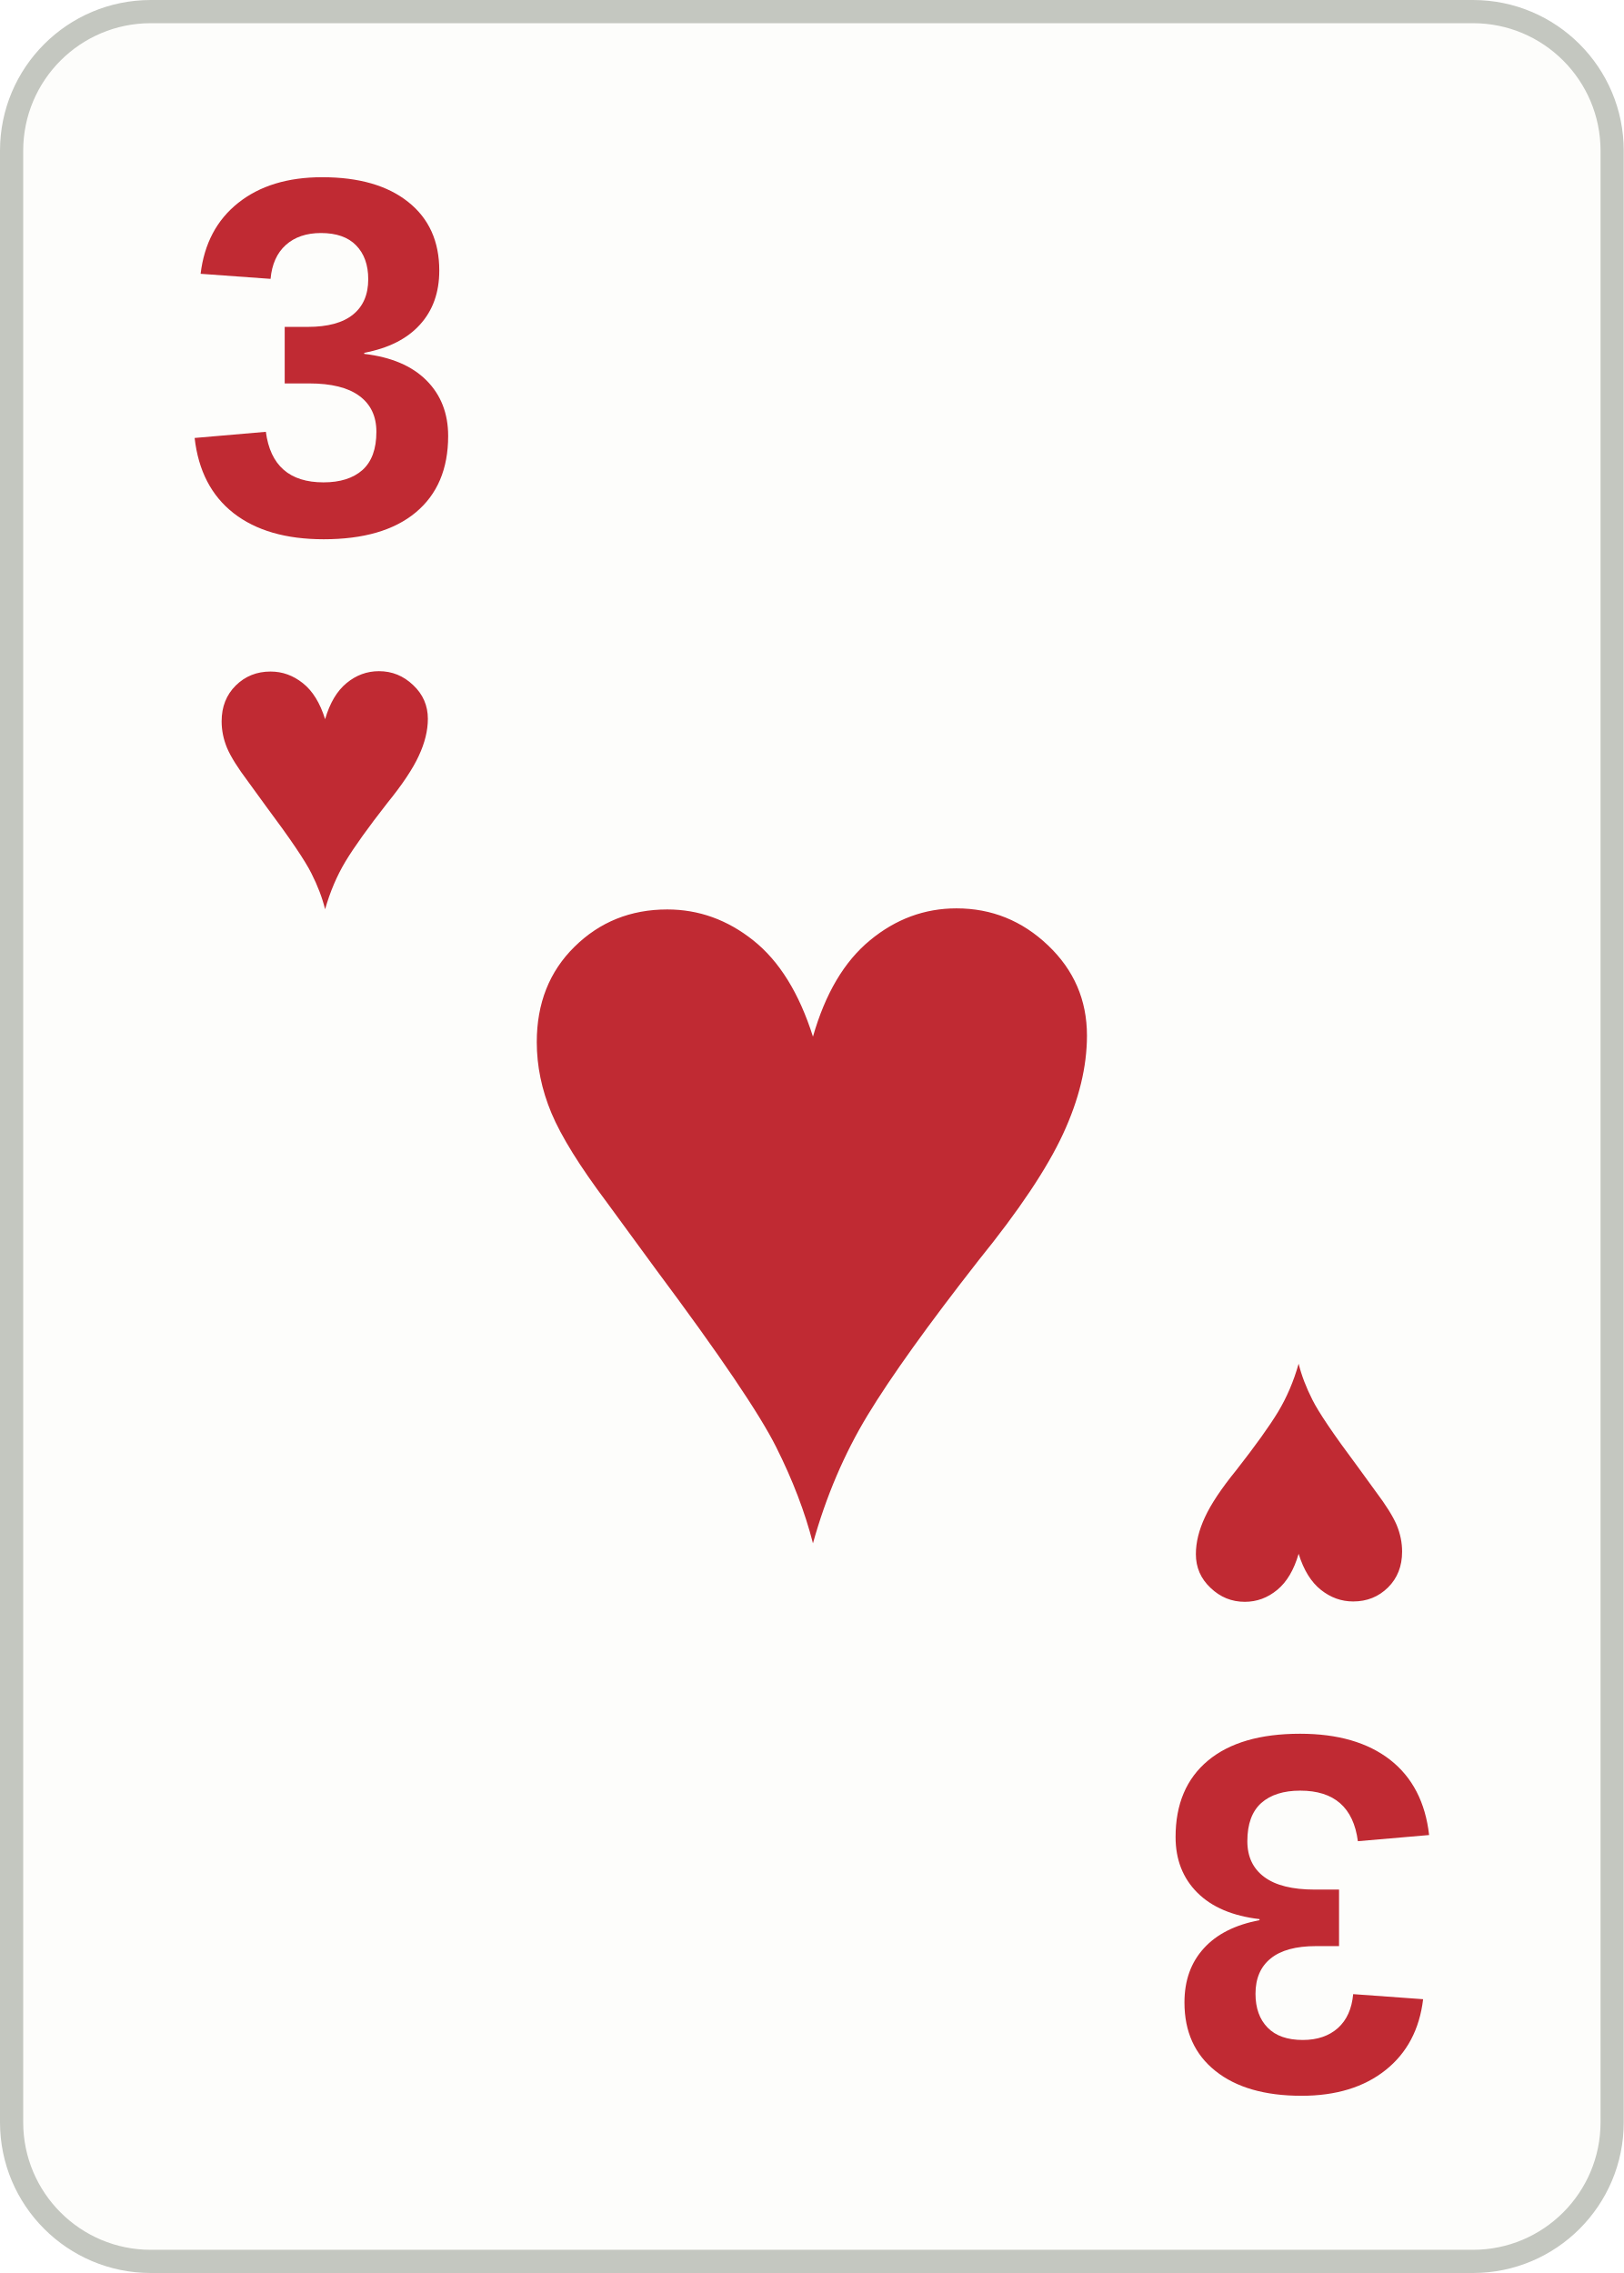
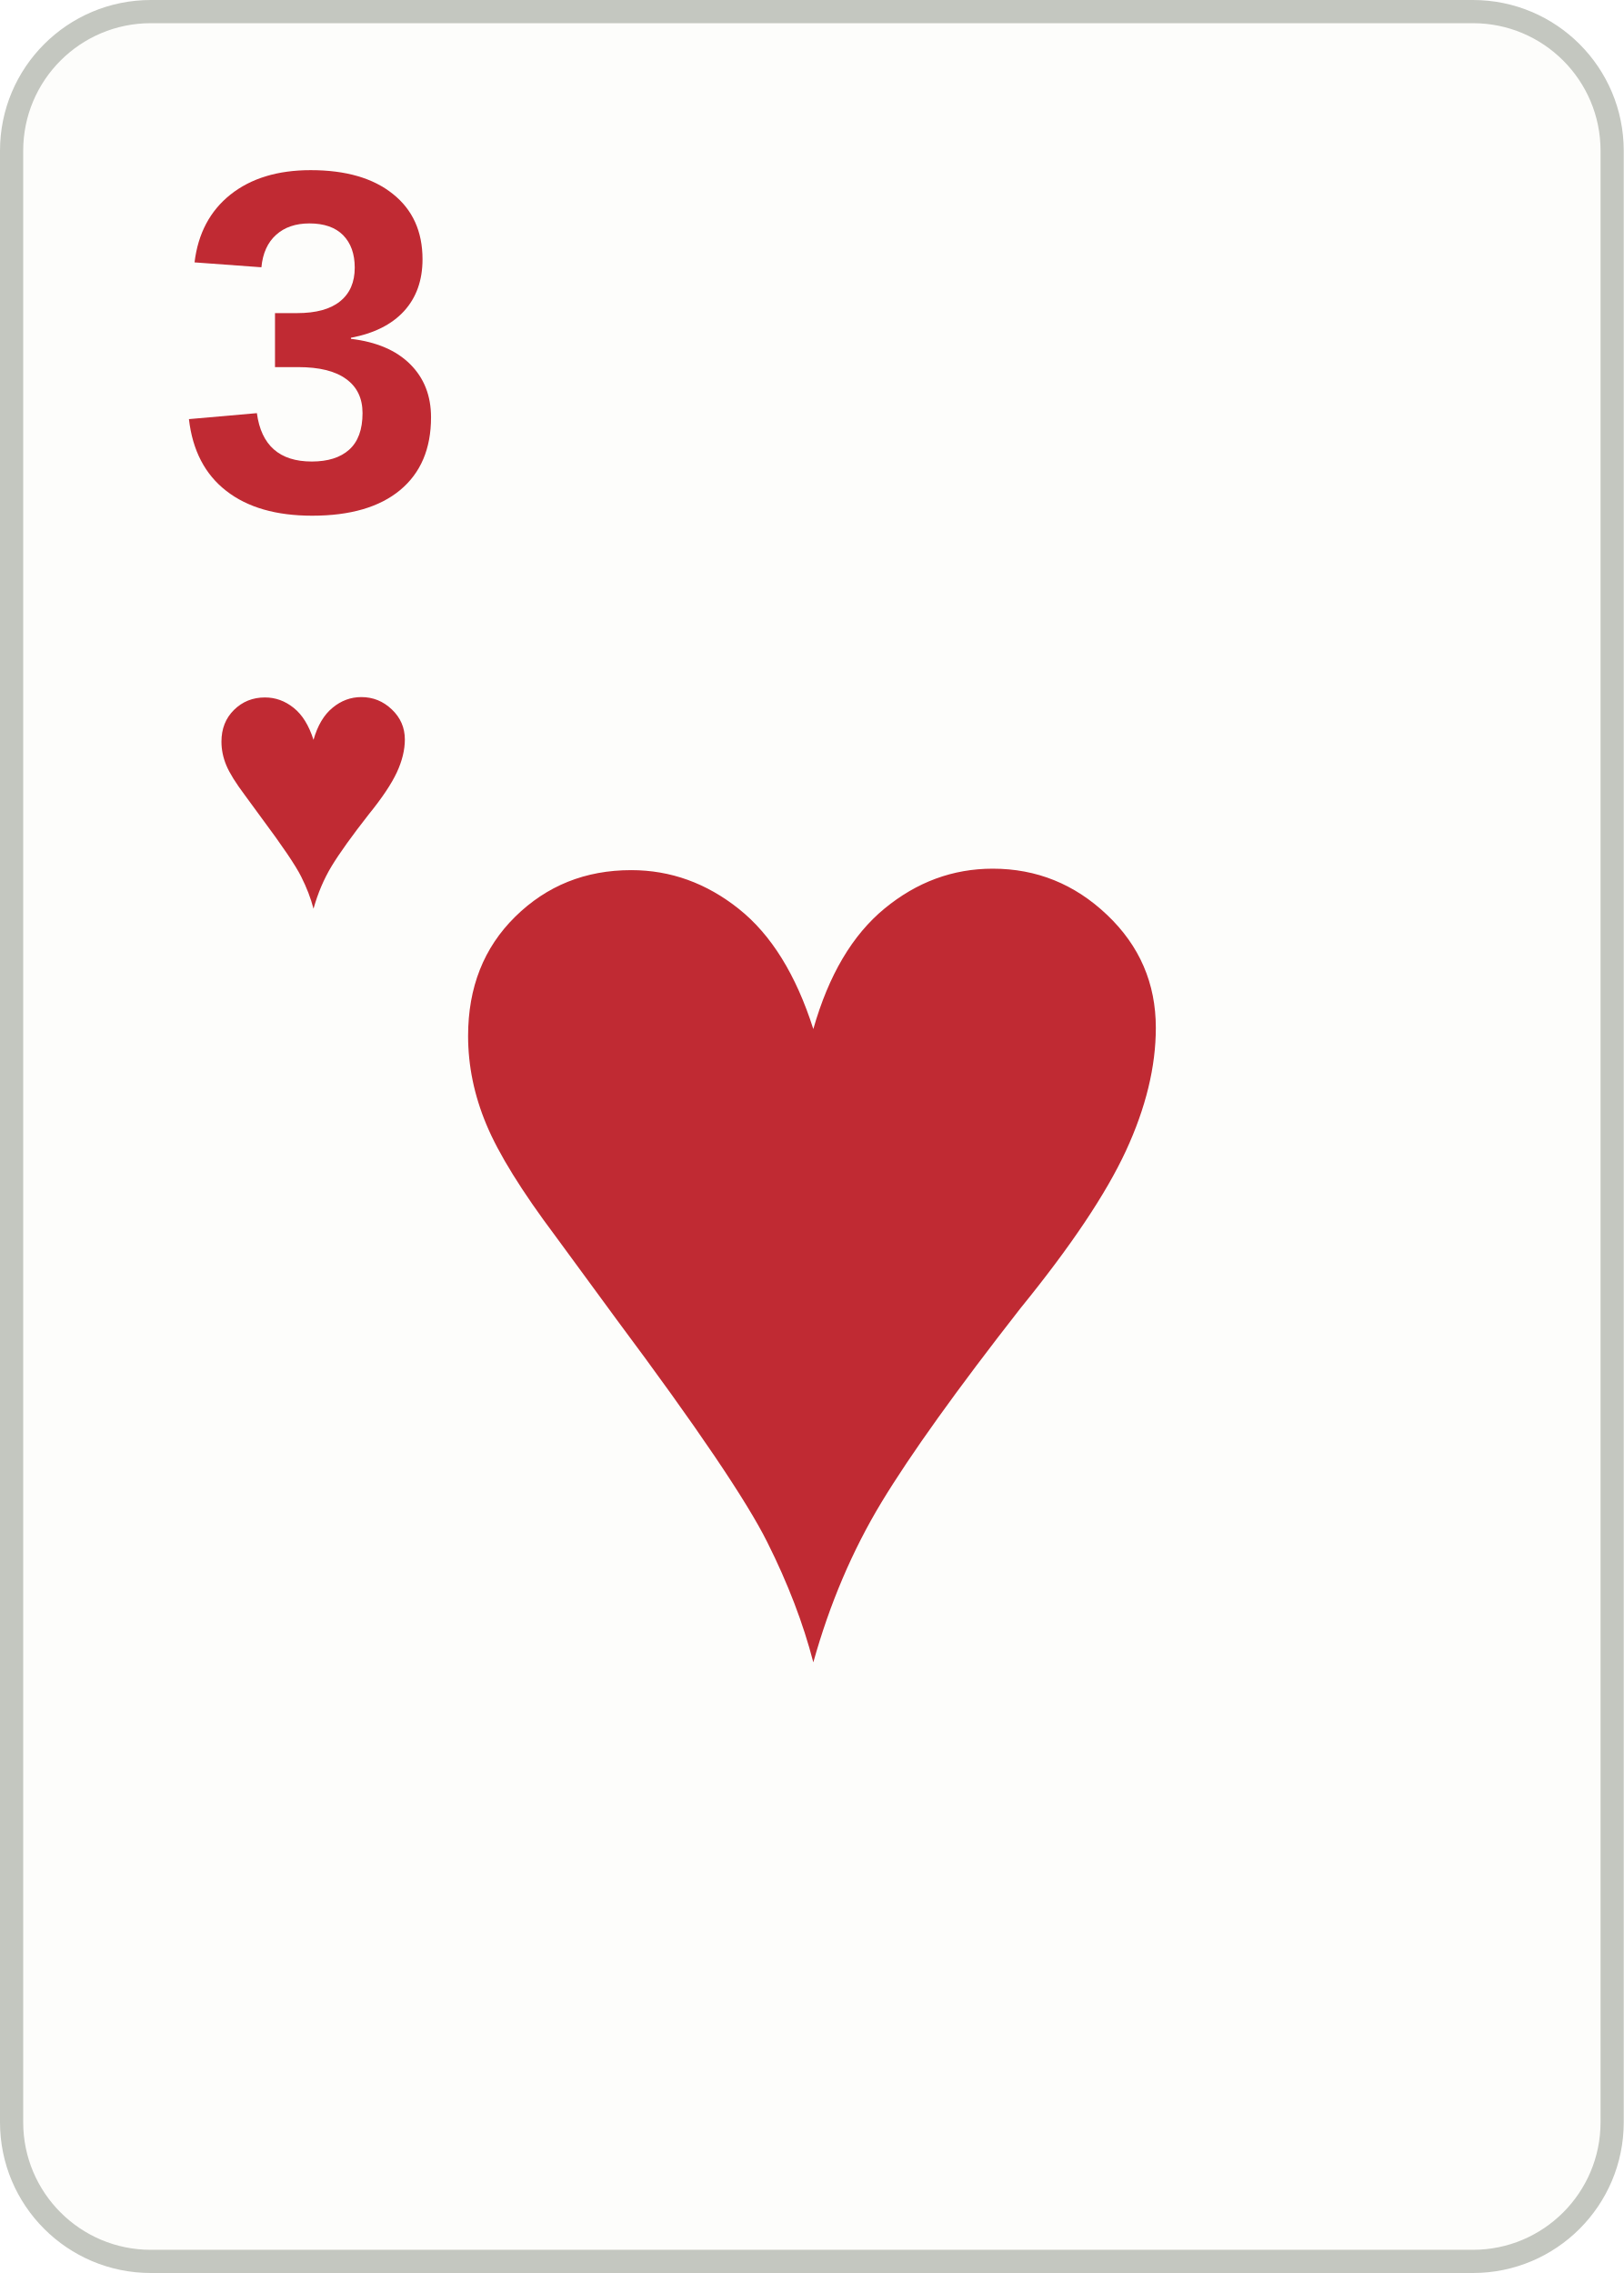
<svg xmlns="http://www.w3.org/2000/svg" viewBox="0 0 140 196">
  <rect x="1" y="1" width="138" height="194" rx="12" fill="#fdfdfb" stroke="#c4c7c0" stroke-width="2" />
  <g font-family="Arial,Helvetica,sans-serif" font-weight="700">
-     <text x="28" y="46" font-size="44" text-anchor="middle" fill="#c02a33">3</text>
-     <text x="28" y="78" font-size="36" text-anchor="middle" fill="#c02a33">♥</text>
-     <g transform="rotate(180 70 98)">
-       <text x="28" y="46" font-size="44" text-anchor="middle" fill="#c02a33">3</text>
-       <text x="28" y="78" font-size="36" text-anchor="middle" fill="#c02a33">♥</text>
-     </g>
-     <text x="70" y="132" font-size="96" text-anchor="middle" fill="#c02a33">♥</text>
+     <text x="27" y="44" font-size="42" text-anchor="middle" fill="#c02a33">3</text>
+     <text x="27" y="78" font-size="32" text-anchor="middle" fill="#c02a33">♥</text>
+     <text x="70" y="142" font-size="120" text-anchor="middle" fill="#c02a33">♥</text>
  </g>
</svg>
